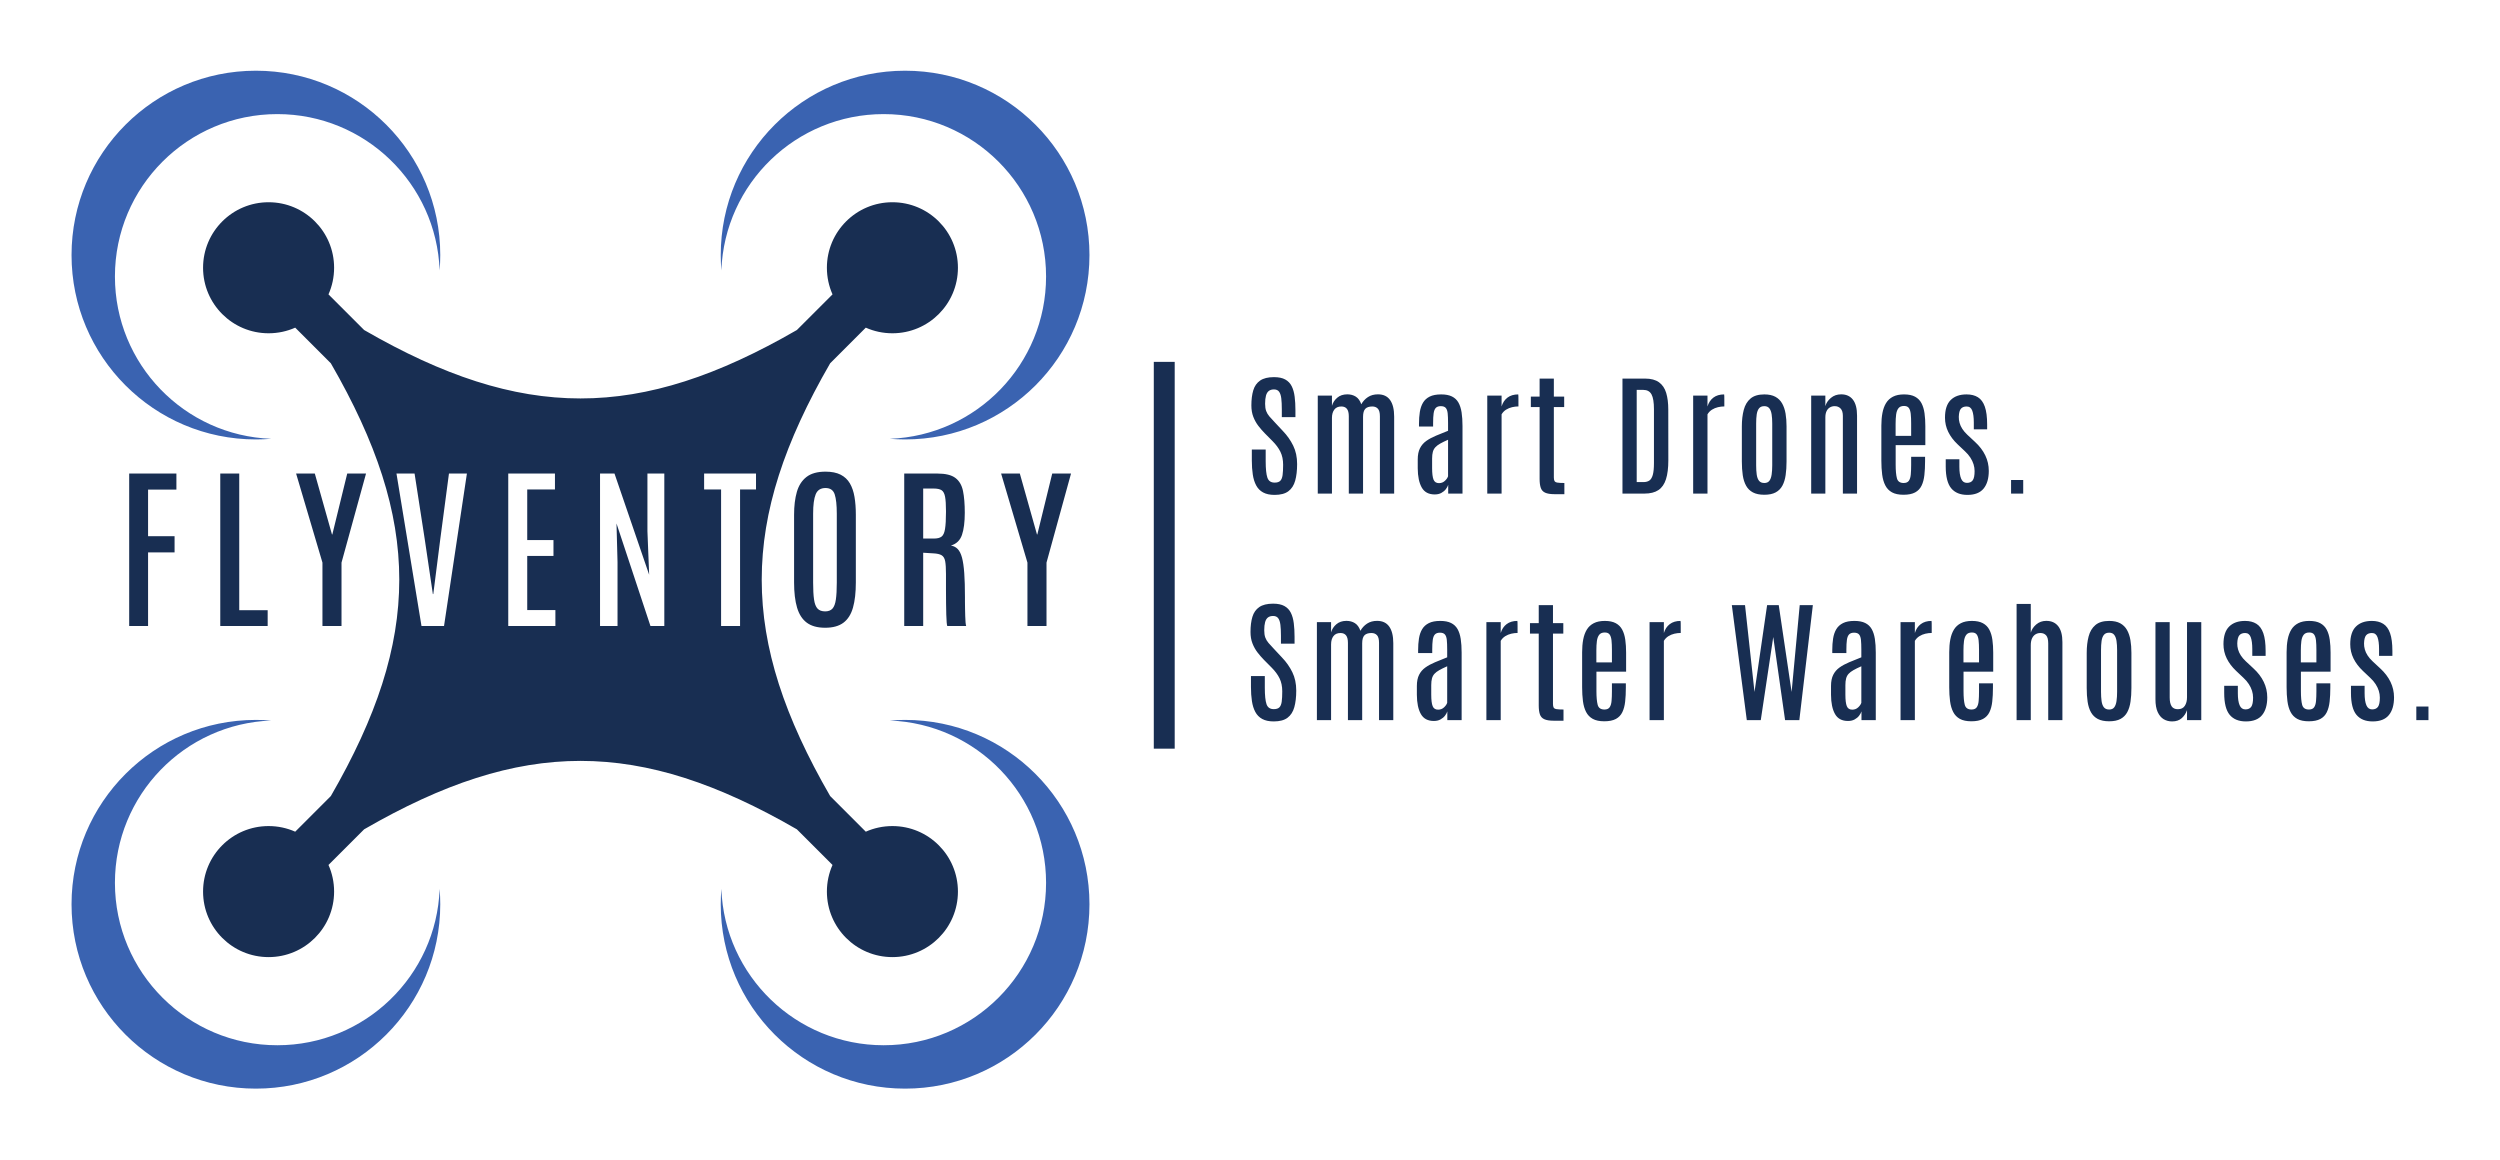
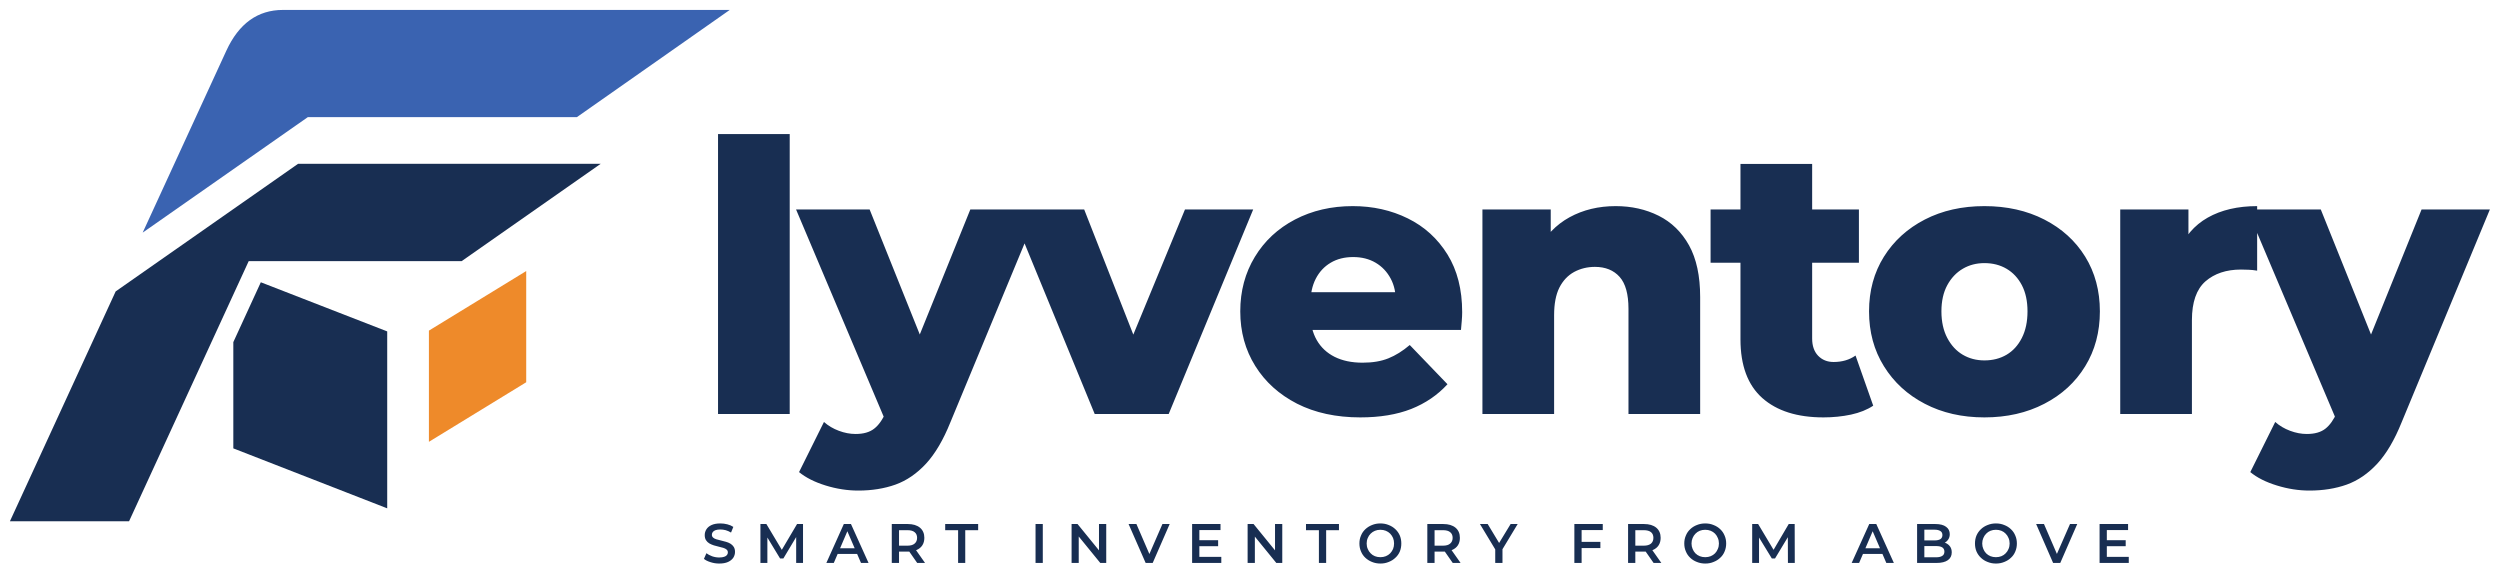
- <svg xmlns="http://www.w3.org/2000/svg" viewBox="116.34 24.34 1433.74 665.32" width="1434" height="665">
-   <path fill="#3A63B1" fill-rule="nonzero" d="M368.52 543.28C368.52 601.71 321.15 649.08 262.72 649.08C204.29 649.08 156.92 601.71 156.92 543.28C156.92 484.85 204.29 437.48 262.72 437.48C265.68 437.48 268.62 437.61 271.52 437.84C221.67 439.69 181.82 480.68 181.82 530.98C181.82 582.45 223.55 624.18 275.02 624.18C325.32 624.18 366.31 584.33 368.16 534.48C368.39 537.38 368.52 540.32 368.52 543.28ZM368.52 170.72C368.52 173.68 368.39 176.62 368.16 179.52C366.31 129.67 325.32 89.82 275.02 89.82C223.55 89.82 181.82 131.55 181.82 183.02C181.82 233.32 221.67 274.31 271.52 276.16C268.62 276.39 265.68 276.52 262.72 276.52C204.29 276.52 156.92 229.15 156.92 170.72C156.92 112.29 204.29 64.92 262.72 64.92C321.15 64.92 368.52 112.29 368.52 170.72ZM741.08 170.72C741.08 229.15 693.71 276.52 635.28 276.52C632.32 276.52 629.38 276.39 626.48 276.16C676.33 274.31 716.18 233.32 716.18 183.02C716.18 131.55 674.45 89.82 622.98 89.82C572.68 89.82 531.69 129.67 529.84 179.52C529.61 176.62 529.48 173.68 529.48 170.72C529.48 112.29 576.85 64.92 635.28 64.92C693.71 64.92 741.08 112.29 741.08 170.72ZM741.08 543.28C741.08 601.71 693.71 649.08 635.28 649.08C576.85 649.08 529.48 601.71 529.48 543.28C529.48 540.32 529.61 537.38 529.84 534.48C531.69 584.33 572.68 624.18 622.98 624.18C674.45 624.18 716.18 582.45 716.18 530.98C716.18 480.68 676.33 439.69 626.48 437.84C629.38 437.61 632.32 437.48 635.28 437.48C693.71 437.48 741.08 484.85 741.08 543.28Z" />
-   <path fill="#182E52" fill-rule="nonzero" d="M573.17 500.27C482.56 447.91 415.44 447.91 324.83 500.27L304.37 520.72C306.45 525.39 307.6 530.56 307.6 536C307.6 556.77 290.77 573.6 270 573.6C249.23 573.6 232.4 556.77 232.4 536C232.4 515.23 249.23 498.4 270 498.4C275.44 498.4 280.61 499.55 285.28 501.63L305.73 481.17C358.09 390.56 358.09 323.44 305.73 232.83L285.28 212.37C280.61 214.45 275.44 215.6 270 215.6C249.23 215.6 232.4 198.77 232.4 178C232.4 157.23 249.23 140.4 270 140.4C290.77 140.4 307.6 157.23 307.6 178C307.6 183.44 306.45 188.61 304.37 193.28L324.83 213.73C415.44 266.09 482.56 266.09 573.17 213.73L593.63 193.28C591.55 188.61 590.4 183.44 590.4 178C590.4 157.23 607.23 140.4 628 140.4C648.77 140.4 665.6 157.23 665.6 178C665.6 198.77 648.77 215.6 628 215.6C622.56 215.6 617.39 214.45 612.72 212.37L592.27 232.83C539.91 323.44 539.91 390.56 592.27 481.17L612.72 501.63C617.39 499.55 622.56 498.4 628 498.4C648.77 498.4 665.6 515.23 665.6 536C665.6 556.77 648.77 573.6 628 573.6C607.23 573.6 590.4 556.77 590.4 536C590.4 530.56 591.55 525.39 593.63 520.72ZM589.41 384.59Q582.8 384.59 578.9 381.71Q575 378.83 573.28 373.04Q571.57 367.24 571.57 358.59V319.72Q571.57 312.16 573.16 306.64Q574.75 301.12 578.68 298.06Q582.6 295.01 589.61 295.01Q594.88 295.01 598.29 296.75Q601.69 298.49 603.58 301.72Q605.47 304.95 606.24 309.5Q607.01 314.05 607.01 319.72V358.59Q607.01 367.24 605.37 373.04Q603.73 378.83 599.88 381.71Q596.03 384.59 589.41 384.59ZM778 232H790V454H778ZM634.78 383.6V296.1H653.87Q660.78 296.1 664.13 298.61Q667.49 301.12 668.51 306.12Q669.53 311.11 669.53 318.62Q669.53 326.63 667.91 331.32Q666.3 336.02 661.57 337.41Q663.91 337.81 665.48 339.43Q667.04 341.04 667.94 344.37Q668.83 347.71 669.23 353.25Q669.63 358.79 669.63 367.14V369.63Q669.63 371.37 669.68 373.51Q669.73 375.65 669.78 377.76Q669.83 379.87 669.97 381.44Q670.12 383 670.32 383.6H659.48Q659.29 383.2 659.14 381.49Q658.99 379.77 658.91 377.04Q658.84 374.3 658.79 370.65Q658.74 366.99 658.74 362.72V353.72Q658.74 348.95 658.29 346.46Q657.84 343.98 656.28 343.01Q654.71 342.04 651.38 341.89L645.66 341.54V383.6ZM460.21 383.6H470.25V347.01L469.66 324.74L489.15 383.6H497.1V296.1H487.41V329.16L488.4 354.17L468.51 296.1H460.21ZM1046.96 307.6V241.6H1059.86Q1065 241.6 1067.92 243.72Q1070.85 245.84 1072.05 249.81Q1073.25 253.79 1073.25 259.34L1073.28 288.48Q1073.28 295.11 1071.93 299.35Q1070.58 303.59 1067.58 305.59Q1064.58 307.6 1059.56 307.6ZM357.75 383.6H370.68L383.81 296.1H373.51L368.54 333.64L364.52 365.25H364.27L359.59 333.64L353.78 296.1H343.39ZM1118.31 437.6 1109.72 371.6H1117.29L1122.73 421.44L1129.97 371.6H1136.64L1144.03 421.44L1148.68 371.6H1156.22L1148.46 437.6H1140.28L1133.49 389.9L1126.33 437.6ZM872.1 307.6V251.35H880.24V257.24Q880.99 254.54 883.26 252.59Q885.52 250.64 889.05 250.64Q891.86 250.64 893.94 251.97Q896.02 253.3 897.07 256.34Q898.5 253.79 900.9 252.21Q903.3 250.64 906.64 250.64Q911.29 250.64 913.61 253.92Q915.94 257.2 915.94 263.46V307.6H907.76V263.27Q907.76 260.12 906.58 258.87Q905.4 257.61 903.41 257.61Q900.67 257.61 899.38 258.94Q898.09 260.27 898.09 263.58V307.6H889.91V263.24Q889.91 260.31 888.82 258.96Q887.74 257.61 885.64 257.61Q882.94 257.61 881.59 259.41Q880.24 261.21 880.24 264.14V307.6ZM871.6 437.6V381.35H879.74V387.24Q880.49 384.54 882.76 382.59Q885.02 380.64 888.55 380.64Q891.36 380.64 893.44 381.97Q895.52 383.3 896.57 386.34Q898 383.79 900.4 382.21Q902.8 380.64 906.14 380.64Q910.79 380.64 913.11 383.92Q915.44 387.2 915.44 393.46V437.6H907.26V393.27Q907.26 390.12 906.08 388.87Q904.9 387.61 902.91 387.61Q900.17 387.61 898.88 388.94Q897.59 390.27 897.59 393.58V437.6H889.41V393.24Q889.41 390.31 888.32 388.96Q887.24 387.61 885.14 387.61Q882.44 387.61 881.09 389.41Q879.74 391.21 879.74 394.14V437.6ZM407.54 383.6H434.59V374.45H418.43V343.38H433.49V334.28H418.43V305.25H434.34V296.1H407.54ZM300.91 383.6V347.21L285.79 296.1H296.53L306.38 331.05H306.58L315.13 296.1H325.92L311.85 347.21V383.6ZM705.49 383.6V347.21L690.38 296.1H701.12L710.96 331.05H711.16L719.71 296.1H730.5L716.43 347.21V383.6ZM1128.37 308.27Q1124.36 308.27 1121.83 306.93Q1119.29 305.58 1117.91 303.08Q1116.52 300.59 1115.99 297.06Q1115.47 293.54 1115.47 289.15V269.01Q1115.47 263.73 1116.56 259.58Q1117.64 255.44 1120.44 253.06Q1123.23 250.68 1128.37 250.68Q1132.19 250.68 1134.69 252.03Q1137.18 253.38 1138.59 255.87Q1139.99 258.36 1140.56 261.7Q1141.12 265.04 1141.12 269.01V289.15Q1141.12 293.46 1140.61 296.97Q1140.11 300.48 1138.76 303.01Q1137.41 305.54 1134.89 306.91Q1132.38 308.27 1128.37 308.27ZM1326.28 438.27Q1322.27 438.27 1319.73 436.93Q1317.2 435.58 1315.82 433.08Q1314.43 430.59 1313.9 427.06Q1313.38 423.54 1313.38 419.15V399.01Q1313.38 393.73 1314.47 389.58Q1315.55 385.44 1318.35 383.06Q1321.14 380.67 1326.28 380.67Q1330.1 380.67 1332.6 382.02Q1335.09 383.38 1336.5 385.87Q1337.9 388.36 1338.47 391.7Q1339.03 395.04 1339.03 399.01V419.15Q1339.03 423.46 1338.52 426.97Q1338.02 430.48 1336.67 433.01Q1335.32 435.54 1332.8 436.91Q1330.29 438.27 1326.28 438.27ZM190 383.6V296.1H217.1V305.3H200.84V332.04H216.05V341.34H200.84V383.6ZM1176.39 438.09Q1171.18 438.09 1168.93 434.09Q1166.68 430.1 1166.64 423.09V418.02Q1166.64 414.12 1167.92 411.59Q1169.19 409.06 1171.54 407.39Q1173.88 405.73 1177.07 404.39Q1180.26 403.06 1184.04 401.56V397.1Q1184.04 393.65 1183.82 391.53Q1183.59 389.41 1182.71 388.42Q1181.83 387.42 1179.88 387.42Q1177.97 387.42 1177.01 388.42Q1176.06 389.41 1175.76 391.55Q1175.46 393.69 1175.46 397.06V399.12H1167.36V397.51Q1167.36 393.84 1167.84 390.76Q1168.33 387.69 1169.66 385.44Q1170.99 383.19 1173.51 381.93Q1176.02 380.67 1180.07 380.67Q1183.86 380.67 1186.26 381.86Q1188.66 383.04 1189.97 385.32Q1191.28 387.61 1191.81 391.01Q1192.33 394.4 1192.33 398.86V437.6H1184.12V432.58Q1183.74 433.81 1182.75 435.09Q1181.76 436.36 1180.18 437.22Q1178.61 438.09 1176.39 438.09ZM938.72 438.09Q933.51 438.09 931.26 434.09Q929.01 430.1 928.97 423.09V418.02Q928.97 414.12 930.25 411.59Q931.52 409.06 933.87 407.39Q936.21 405.73 939.4 404.39Q942.59 403.06 946.37 401.56V397.1Q946.37 393.65 946.15 391.53Q945.92 389.41 945.04 388.42Q944.16 387.42 942.21 387.42Q940.3 387.42 939.34 388.42Q938.39 389.41 938.09 391.55Q937.79 393.69 937.79 397.06V399.12H929.69V397.51Q929.69 393.84 930.17 390.76Q930.66 387.69 931.99 385.44Q933.32 383.19 935.84 381.93Q938.35 380.67 942.4 380.67Q946.19 380.67 948.59 381.86Q950.99 383.04 952.3 385.32Q953.61 387.61 954.14 391.01Q954.66 394.4 954.66 398.86V437.6H946.45V432.58Q946.07 433.81 945.08 435.09Q944.09 436.36 942.51 437.22Q940.94 438.09 938.72 438.09ZM939.22 308.09Q934.01 308.09 931.76 304.09Q929.51 300.1 929.47 293.09V288.02Q929.47 284.12 930.75 281.59Q932.02 279.06 934.37 277.39Q936.71 275.73 939.9 274.39Q943.09 273.06 946.87 271.56V267.1Q946.87 263.65 946.65 261.53Q946.42 259.41 945.54 258.42Q944.66 257.42 942.71 257.42Q940.8 257.42 939.84 258.42Q938.89 259.41 938.59 261.55Q938.29 263.69 938.29 267.06V269.12H930.19V267.51Q930.19 263.84 930.67 260.76Q931.16 257.69 932.49 255.44Q933.82 253.19 936.34 251.93Q938.85 250.68 942.9 250.68Q946.69 250.68 949.09 251.86Q951.49 253.04 952.8 255.32Q954.11 257.61 954.64 261.01Q955.16 264.4 955.16 268.86V307.6H946.95V302.58Q946.57 303.81 945.58 305.09Q944.59 306.36 943.01 307.22Q941.44 308.09 939.22 308.09ZM529.68 383.6H540.57V305.25H549.72V296.1H519.94V305.25H529.68ZM242.27 383.6V296.1H253.16V374.5H269.47V383.6ZM1247.19 438.27Q1243.1 438.27 1240.59 436.89Q1238.08 435.5 1236.75 432.91Q1235.42 430.33 1234.95 426.71Q1234.48 423.09 1234.48 418.7V398.6Q1234.48 394.62 1235.1 391.34Q1235.72 388.06 1237.16 385.68Q1238.6 383.3 1241.14 381.99Q1243.67 380.67 1247.49 380.67Q1251.39 380.67 1253.81 381.99Q1256.23 383.3 1257.5 385.72Q1258.78 388.14 1259.25 391.49Q1259.72 394.85 1259.72 398.9V409.81H1242.69V420.99Q1242.69 426.09 1243.4 428.81Q1244.12 431.52 1247.27 431.52Q1249.37 431.52 1250.27 430.23Q1251.17 428.94 1251.37 426.59Q1251.58 424.25 1251.58 421.1V416.49H1259.57V419Q1259.57 423.42 1259.17 426.97Q1258.78 430.51 1257.56 433.04Q1256.34 435.58 1253.85 436.93Q1251.35 438.27 1247.19 438.27ZM1440.8 438.27Q1436.71 438.27 1434.2 436.89Q1431.69 435.5 1430.36 432.91Q1429.03 430.33 1428.56 426.71Q1428.09 423.09 1428.09 418.7V398.6Q1428.09 394.62 1428.71 391.34Q1429.33 388.06 1430.77 385.68Q1432.21 383.3 1434.75 381.99Q1437.28 380.67 1441.1 380.67Q1445 380.67 1447.42 381.99Q1449.84 383.3 1451.11 385.72Q1452.39 388.14 1452.86 391.49Q1453.33 394.85 1453.33 398.9V409.81H1436.3V420.99Q1436.3 426.09 1437.01 428.81Q1437.73 431.52 1440.88 431.52Q1442.98 431.52 1443.88 430.23Q1444.78 428.94 1444.98 426.59Q1445.19 424.25 1445.19 421.1V416.49H1453.18V419Q1453.18 423.42 1452.78 426.97Q1452.39 430.51 1451.17 433.04Q1449.95 435.58 1447.46 436.93Q1444.96 438.27 1440.8 438.27ZM1208.24 308.27Q1204.16 308.27 1201.64 306.89Q1199.13 305.5 1197.8 302.91Q1196.47 300.33 1196 296.71Q1195.53 293.09 1195.53 288.7V268.6Q1195.53 264.62 1196.15 261.34Q1196.77 258.06 1198.21 255.68Q1199.66 253.3 1202.19 251.99Q1204.72 250.68 1208.54 250.68Q1212.44 250.68 1214.86 251.99Q1217.28 253.3 1218.56 255.72Q1219.83 258.14 1220.3 261.49Q1220.77 264.85 1220.77 268.9V279.81H1203.74V290.99Q1203.74 296.09 1204.46 298.81Q1205.17 301.52 1208.32 301.52Q1210.42 301.52 1211.32 300.23Q1212.22 298.94 1212.42 296.59Q1212.63 294.25 1212.63 291.1V286.49H1220.62V289Q1220.62 293.42 1220.22 296.97Q1219.83 300.51 1218.61 303.04Q1217.39 305.58 1214.9 306.93Q1212.41 308.27 1208.24 308.27ZM1036.52 438.27Q1032.43 438.27 1029.92 436.89Q1027.41 435.5 1026.08 432.91Q1024.75 430.33 1024.28 426.71Q1023.81 423.09 1023.81 418.7V398.6Q1023.81 394.62 1024.43 391.34Q1025.05 388.06 1026.49 385.68Q1027.93 383.3 1030.47 381.99Q1033 380.67 1036.82 380.67Q1040.72 380.67 1043.14 381.99Q1045.56 383.3 1046.83 385.72Q1048.11 388.14 1048.58 391.49Q1049.05 394.85 1049.05 398.9V409.81H1032.02V420.99Q1032.02 426.09 1032.73 428.81Q1033.45 431.52 1036.6 431.52Q1038.7 431.52 1039.6 430.23Q1040.5 428.94 1040.7 426.59Q1040.91 424.25 1040.91 421.1V416.49H1048.9V419Q1048.9 423.42 1048.5 426.97Q1048.11 430.51 1046.89 433.04Q1045.67 435.58 1043.18 436.93Q1040.68 438.27 1036.52 438.27ZM1273.14 437.6V370.92H1281.28V387.42Q1282.03 384.73 1284.43 382.68Q1286.83 380.64 1290.2 380.64Q1294.59 380.64 1297.01 383.69Q1299.43 386.75 1299.43 392.86V437.6H1291.29V393.58Q1291.29 390.27 1290.07 388.94Q1288.85 387.61 1286.79 387.61Q1285.25 387.61 1284 388.36Q1282.74 389.11 1282.01 390.67Q1281.28 392.23 1281.28 394.62V437.6ZM846.81 438.35Q842.8 438.35 840.23 436.94Q837.66 435.54 836.26 432.91Q834.85 430.29 834.31 426.67Q833.76 423.05 833.76 418.62V412.33H841.71V419Q841.71 425.6 842.69 428.45Q843.66 431.3 846.85 431.3Q849.03 431.3 850.06 430.29Q851.09 429.27 851.41 427.01Q851.72 424.74 851.72 421.06Q851.72 416.79 850.17 413.62Q848.61 410.45 845.61 407.45L841.19 402.99Q839.28 401.04 837.51 398.75Q835.75 396.46 834.62 393.57Q833.5 390.69 833.5 387.01Q833.5 381.95 834.59 378.33Q835.67 374.71 838.51 372.74Q841.34 370.77 846.47 370.77Q850.49 370.77 852.94 372.12Q855.4 373.48 856.66 376.01Q857.91 378.54 858.34 382.03Q858.78 385.51 858.78 389.79V393.73H850.97V389.26Q850.97 385.44 850.66 382.91Q850.34 380.38 849.38 379.1Q848.42 377.83 846.47 377.83Q844.64 377.83 843.51 378.69Q842.39 379.55 841.88 381.37Q841.38 383.19 841.38 386.04Q841.38 388.55 841.99 390.22Q842.61 391.89 843.85 393.33Q845.09 394.77 846.92 396.69L851.61 401.71Q855.25 405.5 857.5 410.09Q859.75 414.69 859.75 420.65Q859.75 426.24 858.64 430.19Q857.54 434.15 854.74 436.25Q851.95 438.35 846.81 438.35ZM847.31 308.35Q843.3 308.35 840.73 306.94Q838.16 305.54 836.76 302.91Q835.35 300.29 834.81 296.67Q834.26 293.05 834.26 288.62V282.33H842.21V289Q842.21 295.6 843.19 298.45Q844.16 301.3 847.35 301.3Q849.53 301.3 850.56 300.29Q851.59 299.27 851.91 297.01Q852.22 294.74 852.22 291.06Q852.22 286.79 850.67 283.62Q849.11 280.45 846.11 277.45L841.69 272.99Q839.78 271.04 838.01 268.75Q836.25 266.46 835.12 263.57Q834 260.69 834 257.01Q834 251.95 835.09 248.33Q836.17 244.71 839.01 242.74Q841.84 240.77 846.97 240.77Q850.99 240.77 853.44 242.12Q855.9 243.48 857.16 246.01Q858.41 248.54 858.84 252.03Q859.28 255.51 859.28 259.79V263.73H851.47V259.26Q851.47 255.44 851.16 252.91Q850.84 250.38 849.88 249.1Q848.92 247.82 846.97 247.82Q845.14 247.82 844.01 248.69Q842.89 249.55 842.38 251.37Q841.88 253.19 841.88 256.04Q841.88 258.55 842.49 260.22Q843.11 261.89 844.35 263.33Q845.59 264.77 847.42 266.69L852.11 271.71Q855.75 275.5 858 280.09Q860.25 284.69 860.25 290.65Q860.25 296.24 859.14 300.19Q858.04 304.15 855.24 306.25Q852.45 308.35 847.31 308.35ZM1362.39 438.35Q1359.69 438.35 1357.53 437.06Q1355.38 435.76 1354.1 432.95Q1352.83 430.14 1352.83 425.67V381.35H1361V424.66Q1361 427.92 1362.09 429.63Q1363.18 431.34 1365.69 431.34Q1368.43 431.34 1369.68 429.39Q1370.94 427.44 1370.94 424.55V381.35H1379.12V437.6H1370.94V431.83Q1370.08 434.52 1367.96 436.44Q1365.84 438.35 1362.39 438.35ZM1155.26 307.6V251.35H1163.39V257.42Q1164.14 254.73 1166.58 252.68Q1169.02 250.64 1172.47 250.64Q1176.82 250.64 1179.2 253.69Q1181.58 256.75 1181.58 262.86V307.6H1173.44V263.01Q1173.44 260.12 1172.13 258.77Q1170.82 257.42 1168.76 257.42Q1167.22 257.42 1166 258.14Q1164.78 258.85 1164.09 260.28Q1163.39 261.7 1163.39 263.91V307.6ZM589.41 375.2Q592.15 375.2 593.59 373.61Q595.03 372.02 595.55 368.39Q596.08 364.76 596.08 358.69V319.12Q596.08 311.71 594.88 308.06Q593.69 304.4 589.61 304.4Q585.44 304.4 583.97 308.01Q582.5 311.61 582.5 319.07V358.69Q582.5 364.81 583.03 368.41Q583.55 372.02 585.04 373.61Q586.53 375.2 589.41 375.2ZM1404.73 438.35Q1398.58 438.35 1395.43 434.56Q1392.28 430.77 1392.28 422.04V417.91H1400.11V422.19Q1400.11 426.69 1401.13 429.07Q1402.14 431.45 1404.43 431.45Q1406.71 431.45 1407.78 429.97Q1408.85 428.49 1408.85 424.66Q1408.85 422.71 1408.25 420.78Q1407.65 418.85 1406.43 416.96Q1405.21 415.06 1403.3 413.3L1399.1 409.33Q1395.58 405.99 1393.72 402.18Q1391.86 398.38 1391.86 394.02Q1391.86 387.12 1395.13 383.9Q1398.39 380.67 1404.24 380.67Q1408.14 380.67 1410.76 382.31Q1413.39 383.94 1414.72 387.71Q1416.05 391.48 1416.05 397.96V400.74H1408.4V396.88Q1408.4 392.38 1407.5 389.99Q1406.6 387.61 1404.31 387.61Q1402.1 387.61 1401 388.89Q1399.89 390.16 1399.78 393.54Q1399.74 395.26 1400.23 397.03Q1400.71 398.79 1401.82 400.49Q1402.93 402.2 1404.69 403.85L1409 407.86Q1412.98 411.5 1414.98 415.68Q1416.99 419.86 1416.99 424.55Q1416.99 431.08 1414.03 434.71Q1411.06 438.35 1404.73 438.35ZM1244.92 308.35Q1238.77 308.35 1235.62 304.56Q1232.47 300.77 1232.47 292.04V287.91H1240.3V292.19Q1240.3 296.69 1241.32 299.07Q1242.33 301.45 1244.62 301.45Q1246.9 301.45 1247.97 299.97Q1249.04 298.49 1249.04 294.66Q1249.04 292.71 1248.44 290.78Q1247.84 288.85 1246.62 286.96Q1245.4 285.06 1243.49 283.3L1239.29 279.33Q1235.77 275.99 1233.91 272.18Q1232.05 268.38 1232.05 264.02Q1232.05 257.12 1235.32 253.9Q1238.58 250.68 1244.43 250.68Q1248.33 250.68 1250.95 252.31Q1253.58 253.94 1254.91 257.71Q1256.24 261.48 1256.24 267.96V270.74H1248.59V266.88Q1248.59 262.38 1247.69 259.99Q1246.79 257.61 1244.5 257.61Q1242.29 257.61 1241.19 258.89Q1240.08 260.16 1239.97 263.54Q1239.93 265.26 1240.42 267.03Q1240.9 268.79 1242.01 270.49Q1243.12 272.2 1244.88 273.85L1249.19 277.86Q1253.17 281.5 1255.17 285.68Q1257.18 289.86 1257.18 294.55Q1257.18 301.08 1254.22 304.71Q1251.25 308.35 1244.92 308.35ZM1477.48 438.35Q1471.33 438.35 1468.18 434.56Q1465.03 430.77 1465.03 422.04V417.91H1472.86V422.19Q1472.86 426.69 1473.88 429.07Q1474.89 431.45 1477.18 431.45Q1479.46 431.45 1480.53 429.97Q1481.6 428.49 1481.6 424.66Q1481.6 422.71 1481 420.78Q1480.4 418.85 1479.18 416.96Q1477.96 415.06 1476.05 413.3L1471.85 409.33Q1468.33 405.99 1466.47 402.18Q1464.61 398.38 1464.61 394.02Q1464.61 387.12 1467.88 383.9Q1471.14 380.67 1476.99 380.67Q1480.89 380.67 1483.51 382.31Q1486.14 383.94 1487.47 387.71Q1488.8 391.48 1488.8 397.96V400.74H1481.15V396.88Q1481.15 392.38 1480.25 389.99Q1479.35 387.61 1477.06 387.61Q1474.85 387.61 1473.74 388.89Q1472.64 390.16 1472.53 393.54Q1472.49 395.26 1472.98 397.03Q1473.46 398.79 1474.57 400.49Q1475.68 402.2 1477.44 403.85L1481.75 407.86Q1485.73 411.5 1487.73 415.68Q1489.74 419.86 1489.74 424.55Q1489.74 431.08 1486.78 434.71Q1483.81 438.35 1477.48 438.35ZM1007.53 437.94Q1003.93 437.94 1002.08 437.07Q1000.22 436.21 999.57 434.28Q998.91 432.35 998.91 429.2V387.95H993.88V381.95H998.91V371.6H1007.08V381.95H1013.01V387.95H1007.08V428.3Q1007.08 429.69 1007.46 430.38Q1007.83 431.08 1009.13 431.3Q1010.42 431.52 1013.12 431.52V437.94ZM1008.03 307.94Q1004.43 307.94 1002.58 307.07Q1000.72 306.21 1000.07 304.28Q999.41 302.35 999.41 299.2V257.95H994.38V251.95H999.41V241.6H1007.58V251.95H1013.51V257.95H1007.58V298.3Q1007.58 299.69 1007.96 300.38Q1008.33 301.08 1009.63 301.3Q1010.92 301.52 1013.62 301.52V307.94ZM1062.51 437.6V381.35H1070.72V387.61Q1071.7 384.35 1074.11 382.51Q1076.53 380.67 1080.28 380.67Q1080.36 380.67 1080.38 381.72Q1080.4 382.77 1080.4 384.12V387.58Q1078.6 387.58 1076.76 388.01Q1074.92 388.44 1073.33 389.43Q1071.73 390.42 1070.72 392.11V437.6ZM1087.53 307.6V251.35H1095.75V257.61Q1096.72 254.35 1099.14 252.51Q1101.56 250.68 1105.31 250.68Q1105.38 250.68 1105.4 251.72Q1105.42 252.77 1105.42 254.12V257.58Q1103.62 257.58 1101.78 258.01Q1099.95 258.44 1098.35 259.43Q1096.76 260.42 1095.75 262.11V307.6ZM969.37 307.6V251.35H977.59V257.61Q978.56 254.35 980.98 252.51Q983.4 250.68 987.15 250.68Q987.22 250.68 987.24 251.72Q987.26 252.77 987.26 254.12V257.58Q985.46 257.58 983.62 258.01Q981.79 258.44 980.19 259.43Q978.6 260.42 977.59 262.11V307.6ZM968.87 437.6V381.35H977.09V387.61Q978.06 384.35 980.48 382.51Q982.9 380.67 986.65 380.67Q986.72 380.67 986.74 381.72Q986.76 382.77 986.76 384.12V387.58Q984.96 387.58 983.12 388.01Q981.29 388.44 979.69 389.43Q978.1 390.42 977.09 392.11V437.6ZM1206.54 437.6V381.35H1214.76V387.61Q1215.73 384.35 1218.15 382.51Q1220.57 380.67 1224.32 380.67Q1224.39 380.67 1224.41 381.72Q1224.43 382.77 1224.43 384.12V387.58Q1222.63 387.58 1220.79 388.01Q1218.96 388.44 1217.36 389.43Q1215.77 390.42 1214.76 392.11V437.6ZM1055.13 301H1059Q1061.02 301 1062.35 300.14Q1063.68 299.27 1064.36 296.89Q1065.03 294.51 1065.03 290.05V259.23Q1065.03 253.26 1063.63 250.67Q1062.22 248.09 1058.92 248.09H1055.13ZM1326.28 431.52Q1328.23 431.52 1329.18 430.25Q1330.14 428.98 1330.48 426.67Q1330.82 424.36 1330.82 421.33V397.44Q1330.82 394.4 1330.48 392.17Q1330.14 389.94 1329.17 388.68Q1328.19 387.42 1326.28 387.42Q1324.25 387.42 1323.24 388.68Q1322.23 389.94 1321.91 392.17Q1321.59 394.4 1321.59 397.44V421.33Q1321.59 424.36 1321.91 426.67Q1322.23 428.98 1323.24 430.25Q1324.25 431.52 1326.28 431.52ZM1128.37 301.52Q1130.32 301.52 1131.28 300.25Q1132.23 298.98 1132.57 296.67Q1132.91 294.36 1132.91 291.33V267.44Q1132.91 264.4 1132.57 262.17Q1132.23 259.94 1131.26 258.68Q1130.28 257.42 1128.37 257.42Q1126.34 257.42 1125.33 258.68Q1124.32 259.94 1124 262.17Q1123.68 264.4 1123.68 267.44V291.33Q1123.68 294.36 1124 296.67Q1124.32 298.98 1125.33 300.25Q1126.34 301.52 1128.37 301.52ZM645.66 333.39H651.98Q654.76 333.39 656.2 332.29Q657.65 331.2 658.19 327.92Q658.74 324.64 658.74 318.17V317.58Q658.74 312.21 658.22 309.42Q657.7 306.64 656.23 305.67Q654.76 304.7 651.73 304.7H645.66ZM941.16 431.6Q943.15 431.6 944.55 430.29Q945.96 428.98 946.37 427.66V406.7Q943.64 407.9 941.85 408.91Q940.07 409.92 939.06 411.03Q938.05 412.14 937.64 413.68Q937.22 415.21 937.22 417.54V422.98Q937.22 427.55 938.03 429.57Q938.84 431.6 941.16 431.6ZM941.66 301.6Q943.65 301.6 945.05 300.29Q946.46 298.98 946.87 297.66V276.7Q944.14 277.9 942.35 278.91Q940.57 279.92 939.56 281.03Q938.55 282.14 938.14 283.68Q937.72 285.21 937.72 287.54V292.98Q937.72 297.55 938.53 299.57Q939.34 301.6 941.66 301.6ZM1178.83 431.6Q1180.82 431.6 1182.22 430.29Q1183.63 428.98 1184.04 427.66V406.7Q1181.31 407.9 1179.53 408.91Q1177.74 409.92 1176.73 411.03Q1175.72 412.14 1175.31 413.68Q1174.89 415.21 1174.89 417.54V422.98Q1174.89 427.55 1175.7 429.57Q1176.51 431.6 1178.83 431.6ZM1031.98 404.49H1040.91V397.33Q1040.91 394.06 1040.67 391.83Q1040.42 389.6 1039.58 388.46Q1038.73 387.31 1036.82 387.31Q1034.65 387.31 1033.62 388.62Q1032.58 389.94 1032.28 392.24Q1031.98 394.55 1031.98 397.59ZM1436.26 404.49H1445.19V397.33Q1445.19 394.06 1444.95 391.83Q1444.7 389.6 1443.86 388.46Q1443.01 387.31 1441.1 387.31Q1438.93 387.31 1437.9 388.62Q1436.86 389.94 1436.56 392.24Q1436.26 394.55 1436.26 397.59ZM1203.71 274.49H1212.63V267.33Q1212.63 264.06 1212.39 261.83Q1212.14 259.6 1211.3 258.46Q1210.46 257.31 1208.54 257.31Q1206.37 257.31 1205.34 258.62Q1204.31 259.94 1204.01 262.24Q1203.71 264.55 1203.71 267.59ZM1242.65 404.49H1251.58V397.33Q1251.58 394.06 1251.34 391.83Q1251.09 389.6 1250.25 388.46Q1249.4 387.31 1247.49 387.31Q1245.32 387.31 1244.29 388.62Q1243.25 389.94 1242.95 392.24Q1242.65 394.55 1242.65 397.59ZM1269.97 307.6V299.8H1276.94V307.6ZM1502.53 437.6V429.8H1509.5V437.6Z" />
+ <svg xmlns="http://www.w3.org/2000/svg" viewBox="35 45 2518 580" role="img" aria-label="Flyventory: Smart inventory from above">
+   <path fill="#3A63B1" d="M320 55 L770 55 L616 163 L345 163 L178.7 279.3 L263 96 Q281.9 55 320 55 Z" />
+   <path fill="#182E52" d="M335.2 210 L640 210 L500 308 L285.5 308 L165 570 L45 570 L151.5 338.5 Z" />
+   <path fill="#182E52" d="M297.7 329.3 L425 378.8 L425 557 L270 496.6 L270 389.6 Z" />
+   <path fill="#EE8A2A" d="M467 378 L565 318 L565 430 L467 490 Z" />
+   <path fill="#182E52" d="M758.2 462V180H830.4V462ZM899.5 539.1Q883.1 539.1 866.6 534Q850.1 528.9 839.8 520.5L864.9 470Q871.3 475.7 879.9 478.9Q888.4 482.1 896.8 482.1Q908.6 482.1 915.4 476.8Q922.3 471.5 927.2 460.1L936.7 436.2L942.4 428.9L1012.3 256H1081.1L992.2 470.4Q981.5 497 967.7 512Q953.8 527 936.9 533.1Q920 539.1 899.5 539.1ZM927.6 470.7 836.8 256H910.9L977.7 422.5ZM1137.6 462 1052.9 256H1127L1194.6 428.2H1157.4L1228.5 256H1297.2L1212.1 462ZM1405.1 465.4Q1368.6 465.4 1341.4 451.6Q1314.3 437.7 1299.3 413.6Q1284.2 389.4 1284.2 358.6Q1284.2 327.9 1298.9 303.7Q1313.5 279.6 1339.3 266.1Q1365.2 252.6 1397.5 252.6Q1427.9 252.6 1453 265Q1478 277.3 1492.9 301.3Q1507.7 325.2 1507.7 359.4Q1507.7 363.2 1507.3 368.1Q1506.9 373.1 1506.5 377.3H1343.5V339.3H1468.2L1440.8 349.9Q1441.2 335.8 1435.7 325.6Q1430.2 315.3 1420.5 309.6Q1410.8 303.9 1397.9 303.9Q1384.9 303.9 1375.3 309.6Q1365.6 315.3 1360.2 325.8Q1354.9 336.2 1354.9 350.3V361.3Q1354.9 376.5 1361.2 387.5Q1367.5 398.5 1379.2 404.4Q1391 410.3 1407.4 410.3Q1422.6 410.3 1433.4 405.9Q1444.2 401.6 1454.9 392.5L1492.9 432Q1478 448.3 1456.4 456.9Q1434.7 465.4 1405.1 465.4ZM1528.1 462V256H1596.9V314.6L1583.6 297.5Q1595.4 275 1615.9 263.8Q1636.4 252.6 1662.3 252.6Q1686.2 252.6 1705.6 262.3Q1725 272 1736.2 292.1Q1747.4 312.3 1747.4 344.2V462H1675.2V356Q1675.2 333.9 1666.3 323.9Q1657.3 313.8 1641.4 313.8Q1630 313.8 1620.5 318.9Q1611 324.1 1605.6 334.7Q1600.3 345.3 1600.3 362.4V462ZM1871.6 465.4Q1832 465.4 1810 445.9Q1788 426.3 1788 386.8V210.1H1860.2V386Q1860.2 397 1866.2 403.3Q1872.3 409.6 1881.8 409.6Q1894.7 409.6 1903.9 403.1L1921.7 453.6Q1912.6 459.7 1899.3 462.6Q1886 465.4 1871.6 465.4ZM1757.9 309.6V256H1907.3V309.6ZM2033.7 465.4Q1999.9 465.4 1973.7 451.7Q1947.5 438.1 1932.5 413.9Q1917.5 389.8 1917.5 358.6Q1917.5 327.5 1932.5 303.5Q1947.5 279.6 1973.7 266.1Q1999.9 252.6 2033.7 252.6Q2067.6 252.6 2094 266.1Q2120.4 279.6 2135.2 303.5Q2150 327.5 2150 358.6Q2150 389.8 2135.2 413.9Q2120.4 438.1 2094 451.7Q2067.6 465.4 2033.7 465.4ZM2033.7 408Q2046.3 408 2056 402.3Q2065.7 396.6 2071.4 385.4Q2077.1 374.2 2077.1 358.6Q2077.1 343.1 2071.4 332.2Q2065.7 321.4 2056 315.7Q2046.3 310 2033.7 310Q2021.6 310 2011.9 315.7Q2002.2 321.4 1996.3 332.2Q1990.4 343.1 1990.4 358.6Q1990.4 374.2 1996.3 385.4Q2002.2 396.6 2011.9 402.3Q2021.6 408 2033.7 408ZM2170.5 462V256H2239.2V316.1L2229 299Q2238.1 275.8 2258.6 264.2Q2279.1 252.6 2308.4 252.6V317.6Q2303.5 316.8 2299.9 316.7Q2296.2 316.5 2292.1 316.5Q2270 316.5 2256.3 328.4Q2242.7 340.4 2242.7 367.4V462ZM2361.1 539.1Q2344.8 539.1 2328.3 534Q2311.7 528.9 2301.5 520.5L2326.6 470Q2333 475.7 2341.6 478.9Q2350.1 482.1 2358.5 482.1Q2370.3 482.1 2377.1 476.8Q2383.9 471.5 2388.9 460.1L2398.4 436.2L2404.1 428.9L2474 256H2542.8L2453.9 470.4Q2443.2 497 2429.4 512Q2415.5 527 2398.6 533.1Q2381.7 539.1 2361.1 539.1ZM2389.3 470.7 2298.4 256H2372.5L2439.4 422.5Z" />
+   <path fill="#182E52" d="M759.4 612.6Q754.8 612.6 750.6 611.2Q746.4 609.9 744 607.9L746.5 602.2Q748.8 604 752.3 605.3Q755.8 606.5 759.4 606.5Q762.5 606.5 764.4 605.8Q766.3 605.2 767.2 604Q768.1 602.9 768.1 601.4Q768.1 599.6 766.8 598.5Q765.5 597.4 763.5 596.8Q761.4 596.2 758.9 595.6Q756.4 595 754 594.3Q751.5 593.5 749.4 592.3Q747.4 591.1 746.1 589.1Q744.8 587.1 744.8 583.9Q744.8 580.8 746.5 578.1Q748.2 575.4 751.7 573.8Q755.2 572.2 760.6 572.2Q764.1 572.2 767.6 573.1Q771.1 574 773.6 575.7L771.3 581.4Q768.7 579.8 765.9 579Q763.1 578.3 760.5 578.3Q757.5 578.3 755.6 579Q753.8 579.7 752.9 580.9Q752 582.1 752 583.6Q752 585.4 753.3 586.5Q754.5 587.6 756.6 588.2Q758.6 588.8 761.2 589.4Q763.7 590 766.2 590.7Q768.7 591.4 770.7 592.6Q772.7 593.8 774 595.8Q775.3 597.8 775.3 600.9Q775.3 604 773.6 606.7Q771.8 609.4 768.3 611Q764.8 612.6 759.4 612.6ZM800.9 612V572.8H806.9L824 601.4H820.9L837.8 572.8H843.8L843.8 612H836.9L836.9 583.6H838.3L824 607.5H820.7L806.2 583.6H807.9V612ZM867.3 612 884.9 572.8H892.1L909.8 612H902.2L887 576.7H889.9L874.8 612ZM875.4 602.9 877.4 597.2H898.5L900.5 602.9ZM933.2 612V572.8H949.3Q957.1 572.8 961.6 576.5Q966 580.2 966 586.7Q966 591.1 964 594.2Q962 597.3 958.3 598.9Q954.5 600.6 949.3 600.6H937.2L940.5 597.3V612ZM958.8 612 948.9 597.8H956.7L966.7 612ZM940.5 598.1 937.2 594.6H949Q953.8 594.6 956.2 592.5Q958.7 590.4 958.7 586.7Q958.7 583 956.2 581Q953.8 579 949 579H937.2L940.5 575.4ZM1000 612V579H987V572.8H1020.2V579H1007.2V612ZM1078 612V572.8H1085.3V612ZM1114.3 612V572.8H1120.3L1144.9 603H1141.9V572.8H1149.2V612H1143.2L1118.6 581.8H1121.5V612ZM1188.9 612 1171.7 572.8H1179.6L1194.9 608.2H1190.4L1205.8 572.8H1213.1L1196 612ZM1235.7 612V572.8H1264.3V578.9H1243V605.9H1265.1V612ZM1242.4 595.1V589.1H1261.9V595.1ZM1291.6 612V572.8H1297.6L1322.2 603H1319.2V572.8H1326.5V612H1320.5L1295.9 581.8H1298.9V612ZM1363.4 612V579H1350.4V572.8H1383.6V579H1370.7V612ZM1425.4 612.6Q1420.8 612.6 1416.9 611Q1413.1 609.5 1410.2 606.8Q1407.3 604.1 1405.8 600.4Q1404.2 596.8 1404.2 592.4Q1404.2 588 1405.8 584.4Q1407.3 580.7 1410.2 578Q1413.1 575.3 1416.9 573.8Q1420.8 572.2 1425.3 572.2Q1429.9 572.2 1433.7 573.8Q1437.6 575.3 1440.4 578Q1443.3 580.7 1444.9 584.4Q1446.4 588 1446.4 592.4Q1446.4 596.8 1444.9 600.5Q1443.3 604.2 1440.4 606.8Q1437.6 609.5 1433.7 611Q1429.9 612.6 1425.4 612.6ZM1425.3 606.2Q1428.3 606.2 1430.8 605.2Q1433.3 604.2 1435.2 602.3Q1437 600.4 1438.1 597.9Q1439.1 595.4 1439.1 592.4Q1439.1 589.4 1438.1 586.9Q1437 584.4 1435.2 582.5Q1433.3 580.6 1430.8 579.6Q1428.3 578.6 1425.3 578.6Q1422.3 578.6 1419.9 579.6Q1417.4 580.6 1415.5 582.5Q1413.6 584.4 1412.6 586.9Q1411.5 589.4 1411.5 592.4Q1411.5 595.4 1412.6 597.9Q1413.6 600.4 1415.5 602.3Q1417.3 604.2 1419.8 605.2Q1422.3 606.2 1425.3 606.2ZM1472.6 612V572.8H1488.7Q1496.5 572.8 1501 576.5Q1505.4 580.2 1505.4 586.7Q1505.4 591.1 1503.4 594.2Q1501.4 597.3 1497.6 598.9Q1493.9 600.6 1488.7 600.6H1476.6L1479.9 597.3V612ZM1498.2 612 1488.3 597.8H1496.1L1506.1 612ZM1479.9 598.1 1476.6 594.6H1488.4Q1493.2 594.6 1495.6 592.5Q1498.1 590.4 1498.1 586.7Q1498.1 583 1495.6 581Q1493.2 579 1488.4 579H1476.6L1479.9 575.4ZM1541 612V596.5L1542.6 601L1525.6 572.8H1533.4L1547.1 595.5H1542.7L1556.5 572.8H1563.6L1546.6 601L1548.3 596.5V612ZM1620.7 612V572.8H1649.3V578.9H1628V612ZM1627.4 597V590.8H1646.9V597ZM1674.8 612V572.8H1690.9Q1698.7 572.8 1703.2 576.5Q1707.6 580.2 1707.6 586.7Q1707.6 591.1 1705.6 594.2Q1703.6 597.3 1699.9 598.9Q1696.2 600.6 1691 600.6H1678.9L1682.1 597.3V612ZM1700.5 612 1690.6 597.8H1698.3L1708.3 612ZM1682.1 598.1 1678.9 594.6H1690.6Q1695.4 594.6 1697.9 592.5Q1700.3 590.4 1700.3 586.7Q1700.3 583 1697.9 581Q1695.4 579 1690.6 579H1678.9L1682.1 575.4ZM1752.6 612.6Q1748 612.6 1744.1 611Q1740.2 609.5 1737.4 606.8Q1734.5 604.1 1733 600.4Q1731.4 596.8 1731.4 592.4Q1731.4 588 1733 584.4Q1734.5 580.7 1737.4 578Q1740.2 575.3 1744.1 573.8Q1748 572.2 1752.5 572.2Q1757.1 572.2 1760.9 573.8Q1764.8 575.3 1767.6 578Q1770.5 580.7 1772 584.4Q1773.6 588 1773.6 592.4Q1773.6 596.8 1772 600.5Q1770.5 604.2 1767.6 606.8Q1764.8 609.5 1760.9 611Q1757.1 612.6 1752.6 612.6ZM1752.5 606.2Q1755.5 606.2 1758 605.2Q1760.5 604.2 1762.4 602.3Q1764.2 600.4 1765.2 597.9Q1766.3 595.4 1766.3 592.4Q1766.3 589.4 1765.2 586.9Q1764.2 584.4 1762.4 582.5Q1760.5 580.6 1758 579.6Q1755.5 578.6 1752.5 578.6Q1749.5 578.6 1747 579.6Q1744.5 580.6 1742.7 582.5Q1740.8 584.4 1739.8 586.9Q1738.7 589.4 1738.7 592.4Q1738.7 595.4 1739.8 597.9Q1740.8 600.4 1742.6 602.3Q1744.5 604.2 1747 605.2Q1749.5 606.2 1752.5 606.2ZM1799.8 612V572.8H1805.8L1822.9 601.4H1819.8L1836.6 572.8H1842.6L1842.7 612H1835.8L1835.7 583.6H1837.2L1822.8 607.5H1819.6L1805 583.6H1806.7V612ZM1900 612 1917.7 572.8H1924.8L1942.5 612H1934.9L1919.7 576.7H1922.6L1907.5 612ZM1908.1 602.9 1910.1 597.2H1931.3L1933.2 602.9ZM1965.9 612V572.8H1984.3Q1991.4 572.8 1995.1 575.6Q1998.8 578.3 1998.8 583Q1998.8 586.1 1997.3 588.3Q1995.8 590.6 1993.4 591.8Q1991 593 1988.1 593L1989.1 590.9Q1992.4 590.9 1995.1 592.1Q1997.7 593.4 1999.2 595.6Q2000.8 597.9 2000.8 601.4Q2000.8 606.4 1996.9 609.2Q1993 612 1985.4 612ZM1973.2 606.3H1985Q1989.1 606.3 1991.2 604.9Q1993.4 603.6 1993.4 600.6Q1993.4 597.7 1991.2 596.3Q1989.1 595 1985 595H1972.7V589.3H1983.5Q1987.3 589.3 1989.4 588Q1991.4 586.6 1991.4 583.9Q1991.4 581.2 1989.4 579.9Q1987.3 578.5 1983.5 578.5H1973.2ZM2045.3 612.6Q2040.8 612.6 2036.9 611Q2033 609.5 2030.2 606.8Q2027.3 604.1 2025.7 600.4Q2024.2 596.8 2024.2 592.4Q2024.2 588 2025.7 584.4Q2027.3 580.7 2030.2 578Q2033 575.3 2036.9 573.8Q2040.8 572.2 2045.3 572.2Q2049.9 572.2 2053.7 573.8Q2057.6 575.3 2060.4 578Q2063.3 580.7 2064.8 584.4Q2066.4 588 2066.4 592.4Q2066.4 596.8 2064.8 600.5Q2063.3 604.2 2060.4 606.8Q2057.6 609.5 2053.7 611Q2049.9 612.6 2045.3 612.6ZM2045.3 606.2Q2048.3 606.2 2050.8 605.2Q2053.3 604.2 2055.1 602.3Q2057 600.4 2058 597.9Q2059.1 595.4 2059.1 592.4Q2059.1 589.4 2058 586.9Q2057 584.4 2055.1 582.5Q2053.3 580.6 2050.8 579.6Q2048.3 578.6 2045.3 578.6Q2042.3 578.6 2039.8 579.6Q2037.3 580.6 2035.5 582.5Q2033.6 584.4 2032.6 586.9Q2031.5 589.4 2031.5 592.4Q2031.5 595.4 2032.6 597.9Q2033.6 600.4 2035.4 602.3Q2037.3 604.2 2039.8 605.2Q2042.3 606.2 2045.3 606.2ZM2102.9 612 2085.8 572.8H2093.7L2109 608.2H2104.4L2119.9 572.8H2127.2L2110.1 612ZM2149.7 612V572.8H2178.4V578.9H2157V605.9H2179.1V612ZM2156.5 595.1V589.1H2176V595.1Z" />
</svg>
